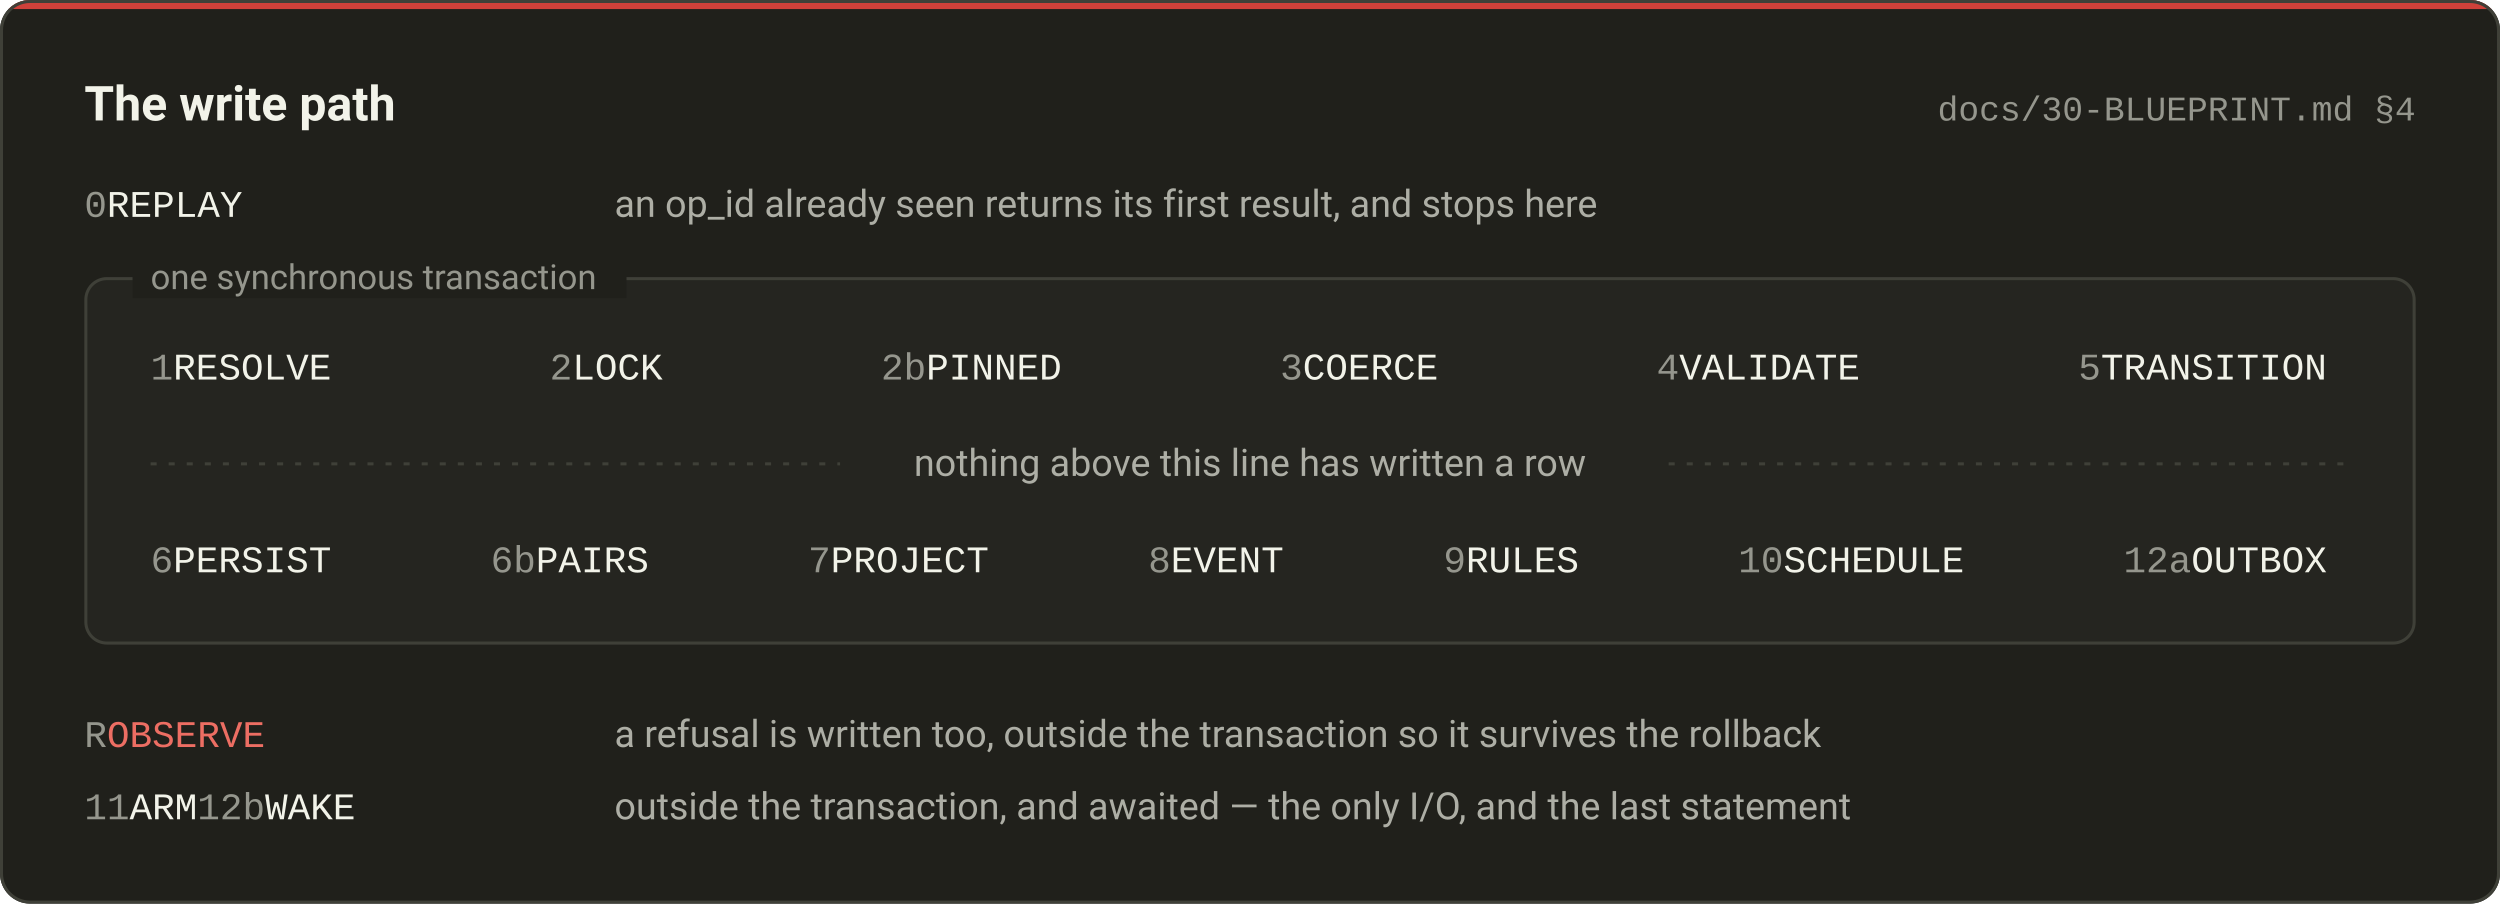
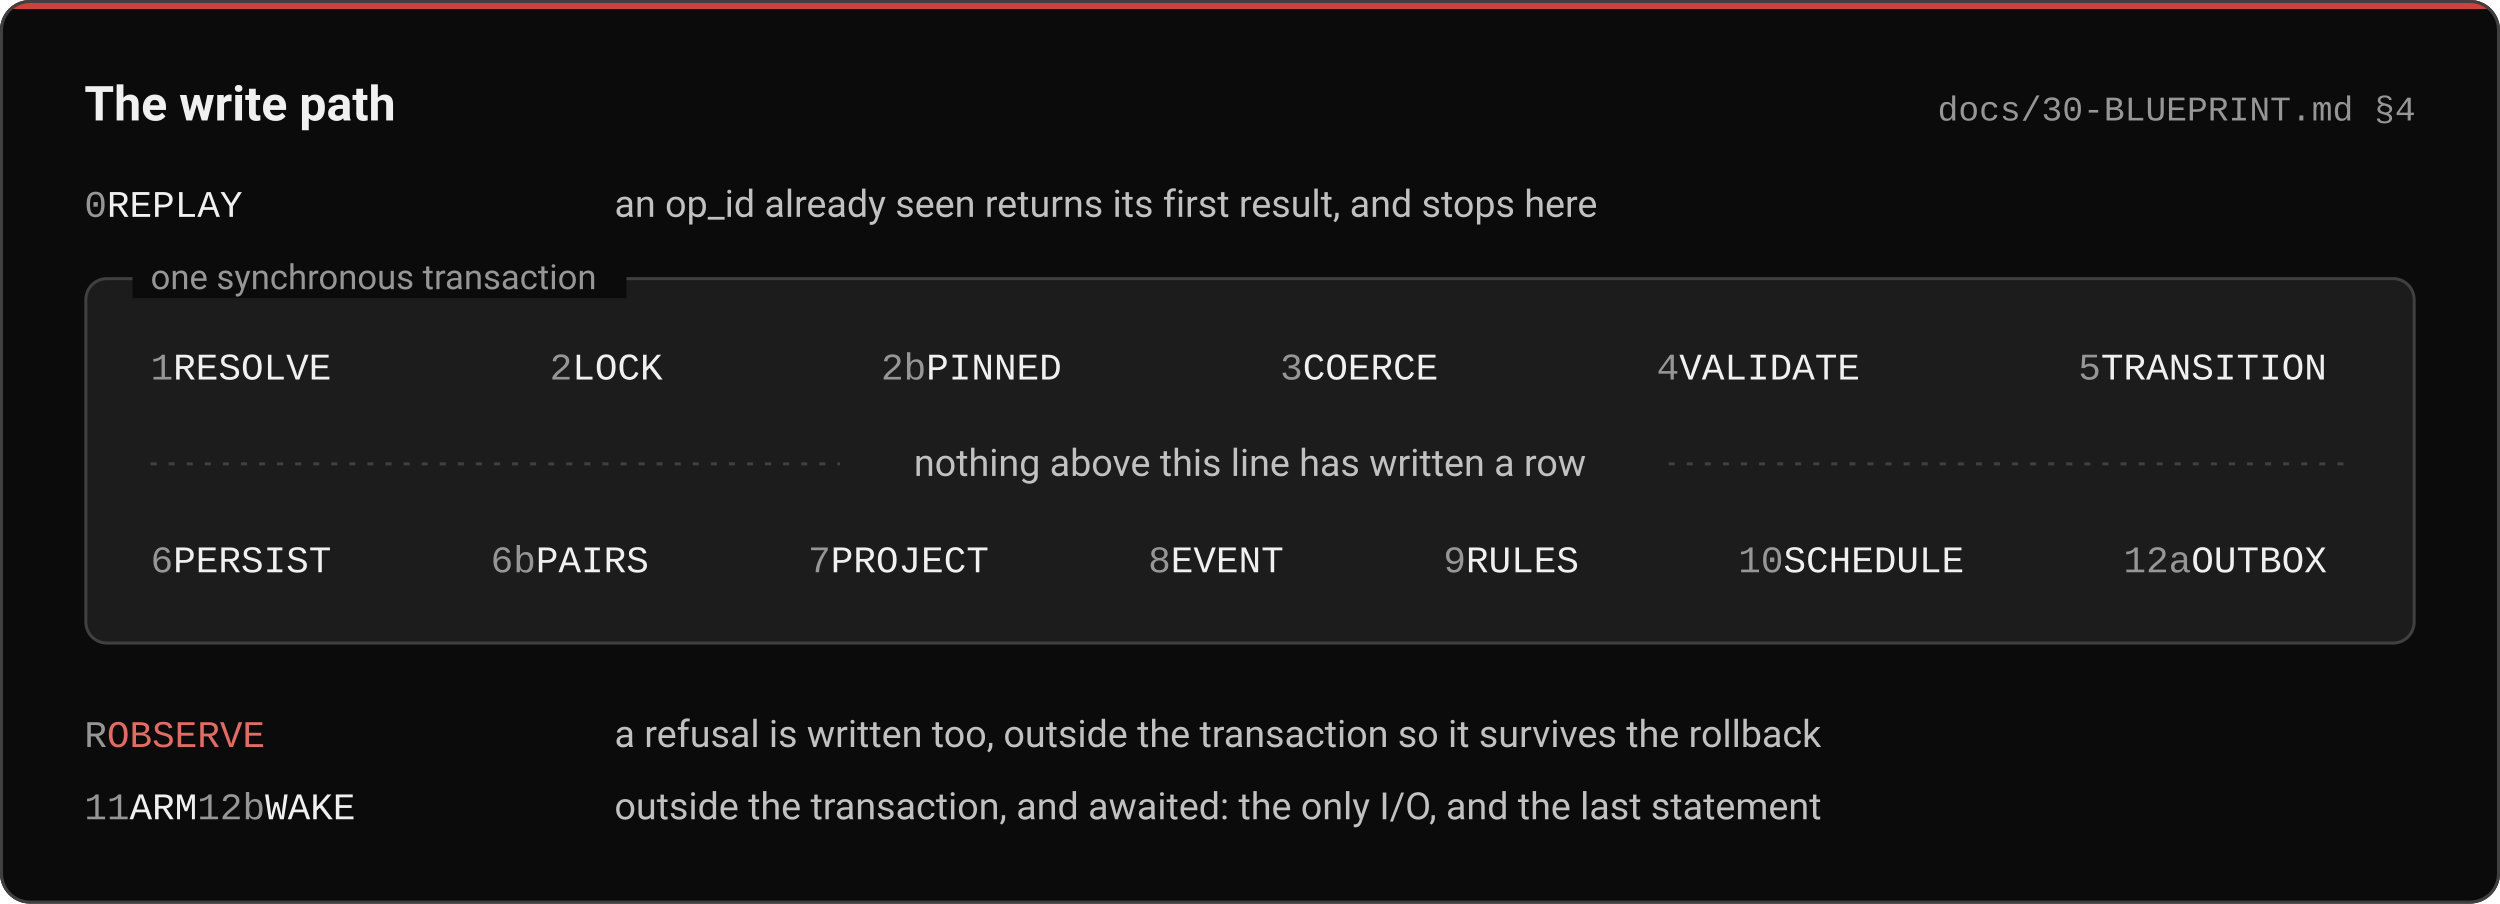
- <svg xmlns="http://www.w3.org/2000/svg" width="830" height="300" viewBox="0 0 830 300" role="img" aria-labelledby="wp-title wp-desc" font-family="system-ui,-apple-system,'Segoe UI',Roboto,Helvetica,Arial,sans-serif" font-size="12.5" fill="#ADAEA5">
+ <svg xmlns="http://www.w3.org/2000/svg" width="830" height="300" viewBox="0 0 830 300" role="img" aria-labelledby="wp-title wp-desc" font-family="system-ui,-apple-system,'Segoe UI',Roboto,Helvetica,Arial,sans-serif" font-size="12.5" fill="#C1C1C1">
  <clipPath id="wp-panel">
    <rect width="830" height="300" rx="10" />
  </clipPath>
  <g clip-path="url(#wp-panel)">
-     <rect width="830" height="300" fill="#20201B" />
+     <rect width="830" height="300" fill="#0B0B0B" />
    <rect width="830" height="3" fill="#CF413A" />
  </g>
-   <rect x=".5" y=".5" width="829" height="299" rx="9.5" fill="none" stroke="#3F4038" />
-   <text x="28" y="40" font-size="16" font-weight="600" fill="#F2F3E9">The write path</text>
-   <text x="802" y="40" font-family="ui-monospace,SFMono-Regular,'SF Mono',Menlo,Consolas,'Liberation Mono',monospace" font-size="11.5" fill="#95968D" text-anchor="end">docs/30-BLUEPRINT.md §4</text>
-   <text x="28" y="72" font-family="ui-monospace,SFMono-Regular,'SF Mono',Menlo,Consolas,'Liberation Mono',monospace" fill="#F2F3E9">
-     <tspan fill="#95968D">0 </tspan>REPLAY</text>
+   <rect x=".5" y=".5" width="829" height="299" rx="9.5" fill="none" stroke="#404040" />
+   <text x="28" y="40" font-size="16" font-weight="600" fill="#F0F0F0">The write path</text>
+   <text x="802" y="40" font-family="ui-monospace,SFMono-Regular,'SF Mono',Menlo,Consolas,'Liberation Mono',monospace" font-size="11.5" fill="#969696" text-anchor="end">docs/30-BLUEPRINT.md §4</text>
+   <text x="28" y="72" font-family="ui-monospace,SFMono-Regular,'SF Mono',Menlo,Consolas,'Liberation Mono',monospace" fill="#F0F0F0">
+     <tspan fill="#969696">0 </tspan>REPLAY</text>
  <text x="204" y="72">an op_id already seen returns its first result, and stops here</text>
-   <rect x="28.5" y="92.5" width="773" height="121" rx="7" fill="#252520" stroke="#3F4038" />
-   <rect x="44" y="85" width="164" height="14" fill="#20201B" />
-   <text x="50" y="96" font-size="11.5" fill="#95968D">one synchronous transaction</text>
-   <g font-family="ui-monospace,SFMono-Regular,'SF Mono',Menlo,Consolas,'Liberation Mono',monospace" fill="#F2F3E9">
+   <rect x="28.5" y="92.5" width="773" height="121" rx="7" fill="#1C1C1C" stroke="#404040" />
+   <rect x="44" y="85" width="164" height="14" fill="#0B0B0B" />
+   <text x="50" y="96" font-size="11.5" fill="#969696">one synchronous transaction</text>
+   <g font-family="ui-monospace,SFMono-Regular,'SF Mono',Menlo,Consolas,'Liberation Mono',monospace" fill="#F0F0F0">
    <text x="50.0" y="126">
-       <tspan fill="#95968D">1 </tspan>RESOLVE</text>
+       <tspan fill="#969696">1 </tspan>RESOLVE</text>
    <text x="182.5" y="126">
-       <tspan fill="#95968D">2 </tspan>LOCK</text>
+       <tspan fill="#969696">2 </tspan>LOCK</text>
    <text x="292.5" y="126">
-       <tspan fill="#95968D">2b </tspan>PINNED</text>
+       <tspan fill="#969696">2b </tspan>PINNED</text>
    <text x="425.0" y="126">
-       <tspan fill="#95968D">3 </tspan>COERCE</text>
+       <tspan fill="#969696">3 </tspan>COERCE</text>
    <text x="550.0" y="126">
-       <tspan fill="#95968D">4 </tspan>VALIDATE</text>
+       <tspan fill="#969696">4 </tspan>VALIDATE</text>
    <text x="690.0" y="126">
-       <tspan fill="#95968D">5 </tspan>TRANSITION</text>
+       <tspan fill="#969696">5 </tspan>TRANSITION</text>
  </g>
-   <line x1="50" y1="154" x2="780" y2="154" stroke="#3F4038" stroke-dasharray="2 4" />
-   <rect x="278.9" y="145" width="272.2" height="18" fill="#252520" />
+   <line x1="50" y1="154" x2="780" y2="154" stroke="#404040" stroke-dasharray="2 4" />
+   <rect x="278.9" y="145" width="272.2" height="18" fill="#1C1C1C" />
  <text x="415.0" y="158" text-anchor="middle">nothing above this line has written a row</text>
-   <g font-family="ui-monospace,SFMono-Regular,'SF Mono',Menlo,Consolas,'Liberation Mono',monospace" fill="#F2F3E9">
+   <g font-family="ui-monospace,SFMono-Regular,'SF Mono',Menlo,Consolas,'Liberation Mono',monospace" fill="#F0F0F0">
    <text x="50.0" y="190">
-       <tspan fill="#95968D">6 </tspan>PERSIST</text>
+       <tspan fill="#969696">6 </tspan>PERSIST</text>
    <text x="162.9" y="190">
-       <tspan fill="#95968D">6b </tspan>PAIRS</text>
+       <tspan fill="#969696">6b </tspan>PAIRS</text>
    <text x="268.3" y="190">
-       <tspan fill="#95968D">7 </tspan>PROJECT</text>
+       <tspan fill="#969696">7 </tspan>PROJECT</text>
    <text x="381.2" y="190">
-       <tspan fill="#95968D">8 </tspan>EVENT</text>
+       <tspan fill="#969696">8 </tspan>EVENT</text>
    <text x="479.2" y="190">
-       <tspan fill="#95968D">9 </tspan>RULES</text>
+       <tspan fill="#969696">9 </tspan>RULES</text>
    <text x="577.1" y="190">
-       <tspan fill="#95968D">10 </tspan>SCHEDULE</text>
+       <tspan fill="#969696">10 </tspan>SCHEDULE</text>
    <text x="705.0" y="190">
-       <tspan fill="#95968D">12a </tspan>OUTBOX</text>
+       <tspan fill="#969696">12a </tspan>OUTBOX</text>
  </g>
-   <text x="28" y="248" font-family="ui-monospace,SFMono-Regular,'SF Mono',Menlo,Consolas,'Liberation Mono',monospace" fill="#ED6E63">
-     <tspan fill="#95968D">R </tspan>OBSERVE</text>
+   <text x="28" y="248" font-family="ui-monospace,SFMono-Regular,'SF Mono',Menlo,Consolas,'Liberation Mono',monospace" fill="#E16C63">
+     <tspan fill="#969696">R </tspan>OBSERVE</text>
  <text x="204" y="248">a refusal is written too, outside the transaction so it survives the rollback</text>
-   <text x="28" y="272" font-family="ui-monospace,SFMono-Regular,'SF Mono',Menlo,Consolas,'Liberation Mono',monospace" fill="#F2F3E9">
-     <tspan fill="#95968D">11 </tspan>ARM<tspan fill="#95968D">   12b </tspan>WAKE</text>
-   <text x="204" y="272">outside the transaction, and awaited — the only I/O, and the last statement</text>
+   <text x="28" y="272" font-family="ui-monospace,SFMono-Regular,'SF Mono',Menlo,Consolas,'Liberation Mono',monospace" fill="#F0F0F0">
+     <tspan fill="#969696">11 </tspan>ARM<tspan fill="#969696">   12b </tspan>WAKE</text>
+   <text x="204" y="272">outside the transaction, and awaited: the only I/O, and the last statement</text>
</svg>
